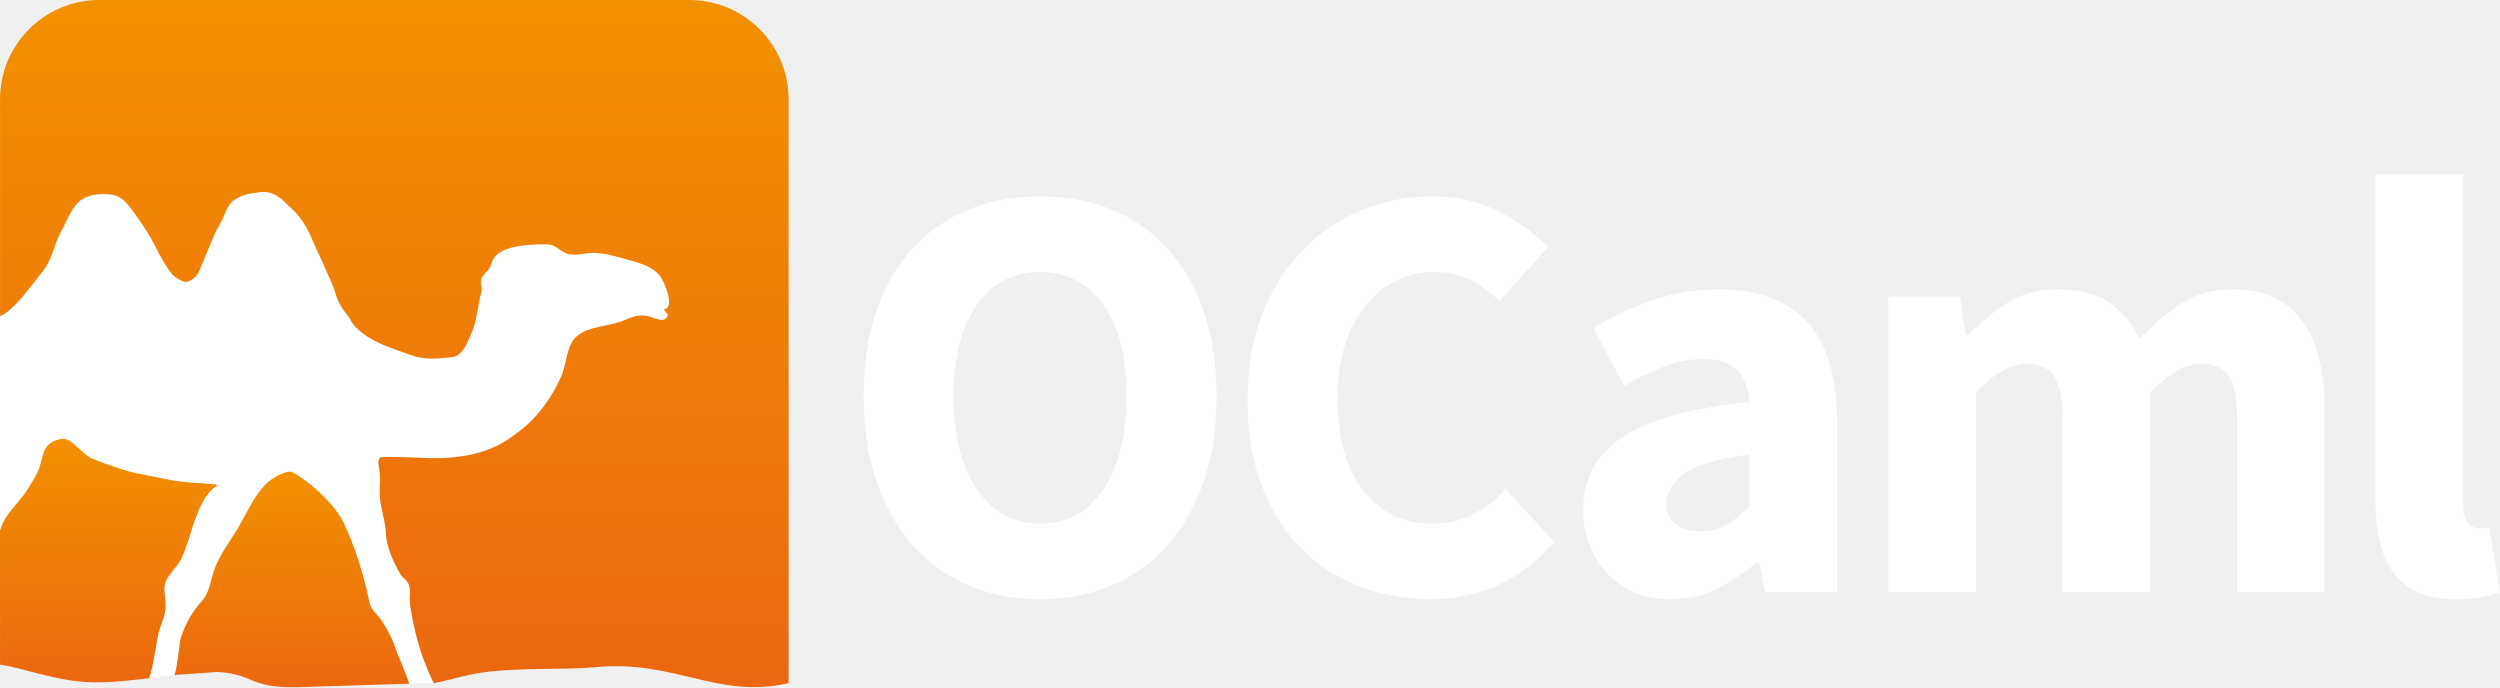
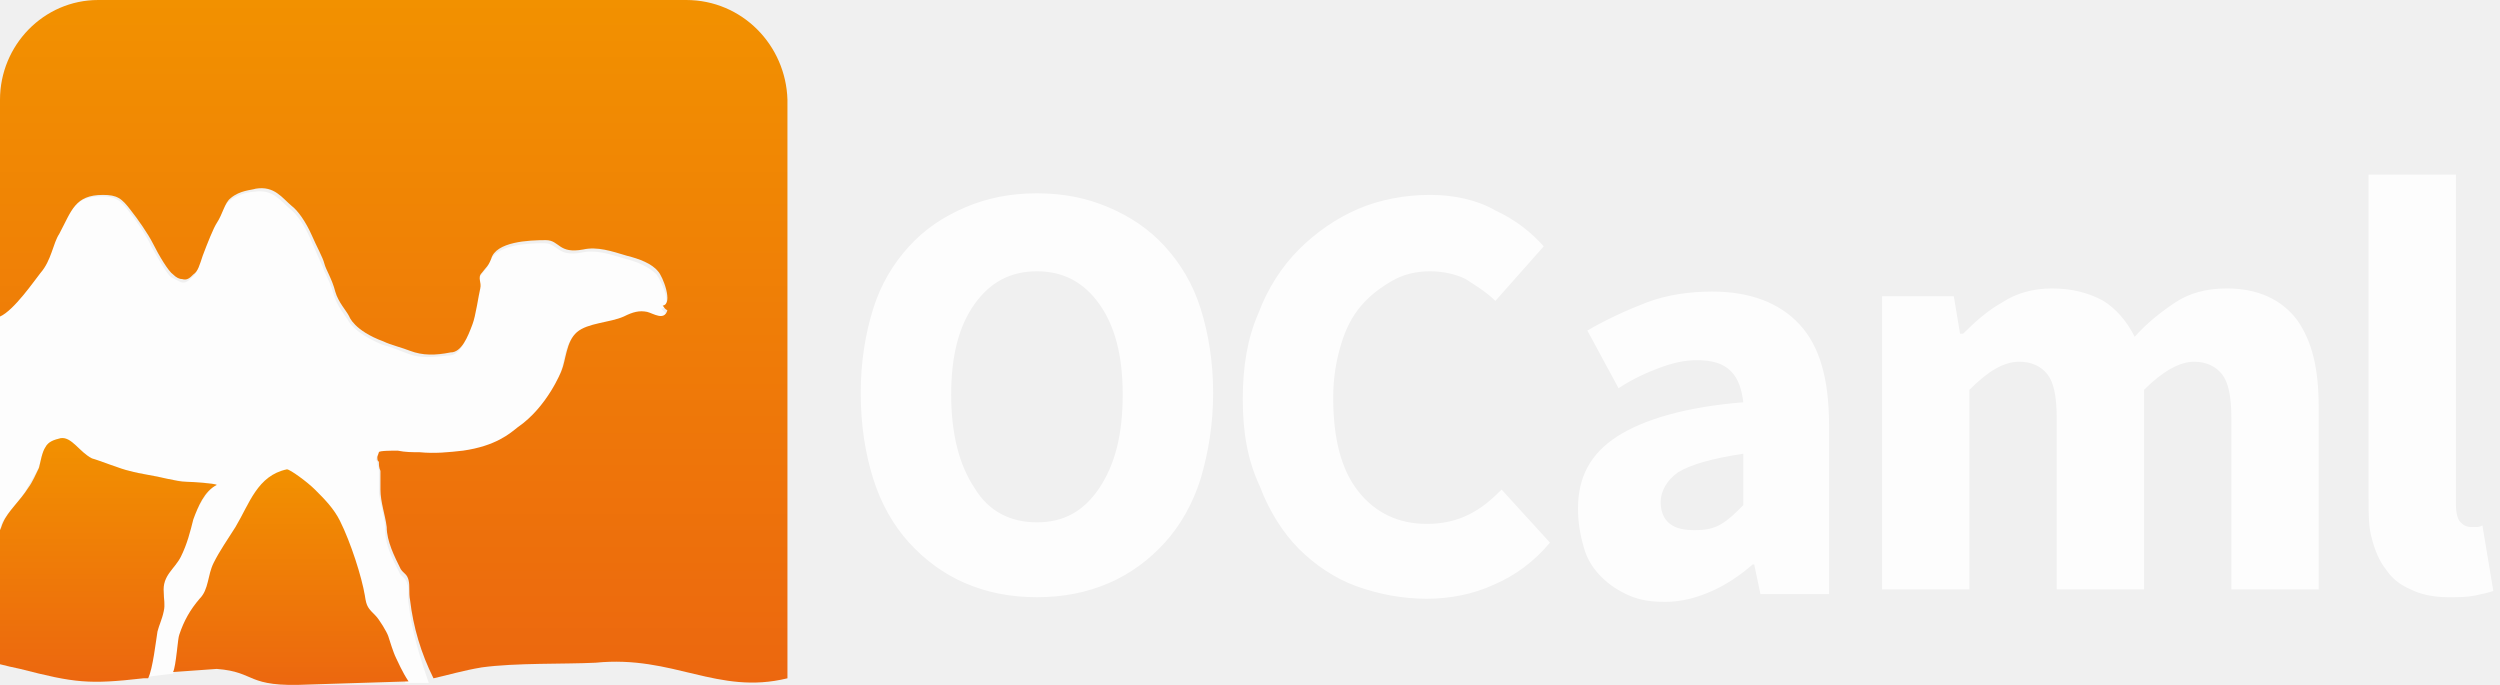
- <svg xmlns="http://www.w3.org/2000/svg" version="1.1" id="Layer_1" x="0px" y="0px" width="524.819" height="144.277" viewBox="0 0 524.819 144.277" enable-background="new 0 0 841.89 595.28" xml:space="preserve">
-   <defs id="defs63" />
-   <g id="g3" transform="translate(-158.534,-225.501)">
-     <g id="g5">
-       <path d="m 244.619,352.501 c -0.209,-1.424 0.197,-2.841 -0.232,-4.177 -0.367,-1.166 -1.209,-1.273 -1.762,-2.221 -1.457,-2.487 -2.963,-5.709 -3.102,-8.754 -0.127,-2.735 -1.133,-5.206 -1.27,-7.917 -0.066,-1.308 0.088,-2.657 0.041,-3.952 -0.025,-0.63 -0.061,-1.176 -0.186,-1.86 -0.031,-0.169 -0.143,-0.865 -0.195,-1.144 l 0.34,-0.848 c -0.15,-0.291 2.902,-0.194 3.812,-0.188 1.545,0.019 2.998,0.099 4.539,0.173 3.148,0.156 6.016,0.117 9.082,-0.356 6.832,-1.055 9.973,-3.845 11.58,-5.005 6.273,-4.523 9.146,-11.918 9.146,-11.918 1.035,-2.31 1.031,-6.431 3.25,-8.276 2.615,-2.179 7.006,-2.022 10.008,-3.359 1.756,-0.777 3.023,-1.205 4.818,-0.833 1.332,0.278 3.73,1.821 4.281,-0.345 -0.445,-0.287 -0.619,-0.812 -0.857,-1.103 2.475,-0.245 0.047,-5.986 -0.932,-7.133 -1.512,-1.77 -4.035,-2.581 -6.719,-3.293 -3.188,-0.845 -6.08,-1.82 -9.082,-1.231 -5.242,1.026 -4.85,-1.974 -7.939,-1.974 -3.707,0 -10.303,0.182 -11.443,3.786 -0.531,1.683 -1.078,1.753 -1.998,3.044 -0.787,1.106 0.137,2.082 -0.258,3.344 -0.408,1.297 -1.007,5.865 -1.632,7.459 -1.057,2.697 -2.317,6.065 -4.643,6.065 -3.261,0.39 -5.824,0.515 -8.469,-0.445 -1.592,-0.578 -4.26,-1.483 -5.58,-2.039 -6.088,-2.563 -7.088,-5.367 -7.088,-5.367 -0.653,-1.08 -2.374,-2.821 -3.018,-5.093 -0.708,-2.502 -1.903,-4.589 -2.387,-5.891 -0.501,-1.349 -1.699,-3.51 -2.64,-5.846 -1.205,-2.991 -2.9,-5.223 -4.141,-6.331 -1.896,-1.69 -3.646,-4.306 -7.495,-3.546 -0.688,0.136 -3.188,0.249 -5.104,1.856 -1.299,1.09 -1.709,3.339 -2.912,5.236 -0.695,1.096 -1.917,4.24 -3.038,6.863 -0.777,1.818 -1.139,3.181 -1.979,3.85 -0.657,0.524 -1.471,1.201 -2.456,0.832 -0.611,-0.229 -1.264,-0.617 -1.923,-1.132 -0.89,-0.695 -2.913,-4.138 -4.156,-6.681 -1.077,-2.205 -3.376,-5.502 -4.706,-7.287 -1.914,-2.568 -3.036,-3.219 -5.864,-3.219 -6.067,0 -6.526,3.397 -9.195,8.337 -1.172,2.17 -1.599,5.614 -3.952,8.313 -1.345,1.544 -5.637,7.893 -8.621,8.972 v -0.031 l -0.008,0.031 v 45.257 l 0.008,0.063 v -0.284 c 0.193,-0.59 0.398,-1.156 0.631,-1.662 1.154,-2.459 3.832,-4.741 5.32,-7.266 0.809,-1.376 1.732,-2.724 2.268,-4.168 0.461,-1.244 0.688,-3.099 1.354,-4.178 0.816,-1.323 2.094,-1.773 3.406,-1.987 2.055,-0.339 3.801,2.954 6.43,4.166 1.121,0.515 6.281,2.342 7.83,2.717 2.551,0.61 5.381,1.119 7.971,1.642 1.387,0.28 2.713,0.443 4.141,0.588 1.281,0.128 6.08,0.287 6.377,0.634 -2.439,1.244 -3.869,4.736 -4.785,7.207 -0.955,2.575 -1.621,5.441 -2.775,7.96 -1.279,2.783 -3.961,3.941 -3.641,7.184 0.123,1.294 0.359,2.651 0.143,4.075 -0.23,1.499 -0.836,2.669 -1.277,4.137 -0.566,1.915 -1.24,8.1 -2.113,9.918 l 5.337,-0.669 0.009,-0.003 c 0.583,-1.386 1.12,-7.237 1.309,-7.794 0.998,-2.934 2.322,-5.348 4.359,-7.617 1.986,-2.211 1.883,-5.061 3.043,-7.637 1.256,-2.8 2.945,-5.039 4.539,-7.671 2.881,-4.759 4.781,-10.767 10.906,-11.989 0.654,-0.135 4.404,2.569 6.068,4.177 1.906,1.832 3.988,3.954 5.24,6.48 2.424,4.896 4.48,11.988 5.258,15.899 0.447,2.246 0.803,2.38 2.322,4.159 0.699,0.815 2.094,3.362 2.553,4.34 0.482,1.044 1.215,3.42 1.799,4.633 0.344,0.722 1.236,2.94 1.885,4.856 l 4.987,-0.156 c 0.018,0.042 0.109,-0.012 0.13,0.027 0.002,0 0.005,-10e-4 0.007,-0.002 -0.021,-0.038 -0.04,-0.082 -0.058,-0.123 -2.485,-4.987 -4.075,-10.757 -4.896,-16.279 z" id="path7" style="fill:#ffffff" />
-       <path d="m 241.453,323.402 0.023,-0.061 c -0.034,-0.154 -0.046,-0.189 -0.023,0.061 z" id="path9" style="fill:#484444" />
-       <g id="g11">
-         <g id="g13">
-           <linearGradient id="SVGID_1_" gradientUnits="userSpaceOnUse" x1="241.459" y1="323.22" x2="241.459" y2="323.401">
-             <stop offset="0" style="stop-color:#F29100" id="stop16" />
-             <stop offset="1" style="stop-color:#EC670F" id="stop18" />
-           </linearGradient>
-           <path d="m 241.453,323.402 0.023,-0.061 c -0.034,-0.154 -0.046,-0.189 -0.023,0.061 z" id="path20" style="fill:url(#SVGID_1_)" />
-           <g id="g22">
-             <linearGradient id="SVGID_2_" gradientUnits="userSpaceOnUse" x1="219.808" y1="324.482" x2="219.808" y2="369.779">
-               <stop offset="0" style="stop-color:#F29100" id="stop25" />
-               <stop offset="1" style="stop-color:#EC670F" id="stop27" />
-             </linearGradient>
-             <path d="m 242.565,364.175 c -0.584,-1.213 -1.316,-3.589 -1.799,-4.633 -0.459,-0.978 -1.854,-3.524 -2.553,-4.34 -1.52,-1.779 -1.875,-1.913 -2.322,-4.159 -0.777,-3.911 -2.834,-11.004 -5.258,-15.899 -1.252,-2.526 -3.334,-4.648 -5.24,-6.48 -1.664,-1.607 -5.414,-4.312 -6.068,-4.177 -6.125,1.223 -8.025,7.23 -10.906,11.989 -1.594,2.632 -3.283,4.871 -4.539,7.671 -1.16,2.575 -1.057,5.426 -3.043,7.637 -2.037,2.27 -3.361,4.684 -4.359,7.617 -0.189,0.557 -0.726,6.408 -1.309,7.794 0,0.001 -0.001,0.002 -0.001,0.003 l 9.104,-0.641 c 8.482,0.578 6.033,3.829 19.273,3.121 l 20.906,-0.647 0,0 c -0.65,-1.916 -1.542,-4.134 -1.886,-4.856 z" id="path29" style="fill:url(#SVGID_2_)" />
-           </g>
-           <g id="g31">
-             <g id="g33">
-               <linearGradient id="SVGID_3_" gradientUnits="userSpaceOnUse" x1="241.314" y1="225.501" x2="241.314" y2="369.749">
-                 <stop offset="0" style="stop-color:#F29100" id="stop36" />
-                 <stop offset="1" style="stop-color:#EC670F" id="stop38" />
-               </linearGradient>
-               <path d="m 303.229,225.501 h -123.83 c -11.518,0 -20.855,9.339 -20.855,20.857 v 45.476 0.031 c 2.984,-1.079 7.276,-7.428 8.621,-8.972 2.353,-2.7 2.78,-6.144 3.952,-8.313 2.669,-4.94 3.128,-8.337 9.195,-8.337 2.828,0 3.951,0.652 5.864,3.219 1.331,1.785 3.63,5.083 4.706,7.287 1.242,2.544 3.266,5.986 4.156,6.681 0.659,0.516 1.312,0.903 1.923,1.132 0.984,0.369 1.798,-0.308 2.456,-0.832 0.84,-0.669 1.202,-2.032 1.979,-3.85 1.122,-2.623 2.343,-5.766 3.038,-6.863 1.203,-1.896 1.613,-4.146 2.912,-5.236 1.916,-1.607 4.416,-1.72 5.104,-1.856 3.849,-0.76 5.599,1.856 7.495,3.546 1.241,1.108 2.937,3.34 4.141,6.331 0.941,2.336 2.139,4.497 2.64,5.846 0.484,1.302 1.679,3.389 2.387,5.891 0.643,2.272 2.364,4.013 3.018,5.093 0,0 1.001,2.804 7.088,5.367 1.32,0.556 3.988,1.46 5.58,2.039 2.645,0.961 5.207,0.836 8.469,0.445 2.326,0 3.586,-3.368 4.643,-6.065 0.625,-1.594 1.224,-6.162 1.632,-7.459 0.395,-1.262 -0.529,-2.238 0.258,-3.344 0.92,-1.291 1.467,-1.361 1.998,-3.044 1.141,-3.604 7.736,-3.786 11.443,-3.786 3.09,0 2.697,3 7.939,1.974 3.002,-0.589 5.895,0.387 9.082,1.231 2.684,0.712 5.207,1.523 6.719,3.293 0.979,1.146 3.406,6.888 0.932,7.133 0.238,0.291 0.412,0.816 0.857,1.103 -0.551,2.166 -2.949,0.623 -4.281,0.345 -1.795,-0.372 -3.062,0.056 -4.818,0.833 -3.002,1.337 -7.393,1.181 -10.008,3.359 -2.219,1.846 -2.215,5.967 -3.25,8.276 0,0 -2.873,7.394 -9.146,11.918 -1.607,1.16 -4.748,3.95 -11.58,5.005 -3.066,0.474 -5.934,0.513 -9.082,0.356 -1.541,-0.074 -2.994,-0.153 -4.539,-0.173 -0.91,-0.007 -3.963,-0.104 -3.812,0.188 l -0.34,0.848 c 0.053,0.279 0.164,0.976 0.195,1.144 0.125,0.685 0.16,1.231 0.186,1.86 0.047,1.295 -0.107,2.645 -0.041,3.952 0.137,2.711 1.143,5.182 1.27,7.917 0.139,3.045 1.645,6.267 3.102,8.754 0.553,0.947 1.395,1.055 1.762,2.221 0.43,1.336 0.023,2.753 0.232,4.177 0.82,5.521 2.41,11.292 4.896,16.275 0.017,0.041 0.037,0.086 0.058,0.123 0,0 0,0.001 0.001,0.002 3.07,-0.516 6.146,-1.62 10.135,-2.21 7.314,-1.085 17.486,-0.526 24.02,-1.138 16.533,-1.554 25.506,6.781 40.355,3.365 V 246.359 c -0.002,-11.519 -9.336,-20.858 -20.857,-20.858 z m -61.776,97.901 c -0.023,-0.25 -0.012,-0.215 0.023,-0.061 l -0.023,0.061 z" id="path40" style="fill:url(#SVGID_3_)" />
-             </g>
-           </g>
-           <g id="g42">
-             <linearGradient id="SVGID_4_" gradientUnits="userSpaceOnUse" x1="181.407" y1="317.616" x2="181.407" y2="368.75">
-               <stop offset="0" style="stop-color:#F29100" id="stop45" />
-               <stop offset="1" style="stop-color:#EC670F" id="stop47" />
-             </linearGradient>
-             <path d="m 196.709,342.554 c 1.154,-2.518 1.82,-5.385 2.775,-7.96 0.916,-2.471 2.346,-5.963 4.785,-7.207 -0.297,-0.347 -5.096,-0.506 -6.377,-0.634 -1.428,-0.145 -2.754,-0.308 -4.141,-0.588 -2.59,-0.523 -5.42,-1.031 -7.971,-1.642 -1.549,-0.375 -6.709,-2.202 -7.83,-2.717 -2.629,-1.212 -4.375,-4.505 -6.43,-4.166 -1.312,0.214 -2.59,0.664 -3.406,1.987 -0.666,1.079 -0.893,2.933 -1.354,4.178 -0.535,1.444 -1.459,2.792 -2.268,4.168 -1.488,2.524 -4.166,4.807 -5.32,7.266 -0.232,0.506 -0.438,1.072 -0.631,1.662 v 0.284 9.15 16.321 2.358 c 1.346,0.23 2.754,0.513 4.33,0.934 11.631,3.104 14.469,3.366 25.877,2.062 l 1.07,-0.142 c 0,0 0,-10e-4 0,-10e-4 0.873,-1.818 1.547,-8.003 2.113,-9.918 0.441,-1.468 1.047,-2.638 1.277,-4.137 0.217,-1.424 -0.02,-2.781 -0.143,-4.075 -0.317,-3.242 2.365,-4.4 3.644,-7.183 z" id="path49" style="fill:url(#SVGID_4_)" />
-           </g>
-         </g>
-       </g>
-     </g>
-     <path d="m 376.885,351.305 c -5.506,0 -10.533,-0.981 -15.08,-2.941 -4.549,-1.959 -8.447,-4.774 -11.701,-8.447 -3.254,-3.67 -5.777,-8.134 -7.57,-13.39 -1.795,-5.256 -2.691,-11.22 -2.691,-17.896 0,-6.674 0.896,-12.618 2.691,-17.832 1.793,-5.213 4.316,-9.593 7.57,-13.14 3.254,-3.545 7.152,-6.257 11.701,-8.134 4.547,-1.877 9.574,-2.816 15.08,-2.816 5.506,0 10.531,0.939 15.08,2.816 4.545,1.877 8.445,4.611 11.699,8.197 3.254,3.588 5.777,7.99 7.572,13.203 1.793,5.215 2.689,11.118 2.689,17.707 0,6.676 -0.896,12.64 -2.689,17.896 -1.795,5.256 -4.318,9.72 -7.572,13.39 -3.254,3.673 -7.154,6.488 -11.699,8.447 -4.548,1.958 -9.574,2.94 -15.08,2.94 z m 0,-15.894 c 5.588,0 10.012,-2.397 13.266,-7.195 3.252,-4.797 4.879,-11.325 4.879,-19.585 0,-8.175 -1.627,-14.558 -4.879,-19.146 -3.254,-4.587 -7.678,-6.883 -13.266,-6.883 -5.59,0 -10.012,2.295 -13.266,6.883 -3.254,4.589 -4.881,10.972 -4.881,19.146 0,8.26 1.627,14.788 4.881,19.585 3.255,4.798 7.677,7.195 13.266,7.195 z" id="path51" style="fill:#ffffff" />
-     <path d="m 420.432,309.507 c 0,-6.758 1.043,-12.784 3.129,-18.083 2.086,-5.297 4.9,-9.781 8.447,-13.453 3.545,-3.67 7.676,-6.464 12.389,-8.385 4.713,-1.918 9.699,-2.879 14.955,-2.879 5.088,0 9.697,1.064 13.828,3.191 4.129,2.128 7.57,4.611 10.324,7.446 l -10.137,11.388 c -2.086,-1.918 -4.193,-3.42 -6.32,-4.505 -2.127,-1.083 -4.609,-1.627 -7.445,-1.627 -2.838,0 -5.486,0.606 -7.947,1.814 -2.461,1.21 -4.609,2.941 -6.443,5.193 -1.836,2.252 -3.275,5.005 -4.318,8.259 -1.043,3.253 -1.564,6.926 -1.564,11.012 0,8.428 1.795,14.955 5.383,19.585 3.584,4.631 8.383,6.945 14.391,6.945 3.336,0 6.256,-0.667 8.76,-2.002 2.502,-1.334 4.754,-3.086 6.758,-5.256 l 10.137,11.138 c -3.422,4.004 -7.322,7.008 -11.701,9.01 -4.381,2.003 -9.117,3.004 -14.205,3.004 -5.256,0 -10.219,-0.897 -14.891,-2.69 -4.674,-1.793 -8.76,-4.443 -12.264,-7.947 -3.504,-3.504 -6.258,-7.862 -8.26,-13.077 -2.004,-5.211 -3.006,-11.239 -3.006,-18.081 z" id="path53" style="fill:#ffffff" />
-     <path d="m 490.887,332.533 c 0,-6.508 2.752,-11.596 8.258,-15.267 5.508,-3.67 14.393,-6.132 26.656,-7.383 -0.168,-2.754 -1.002,-4.943 -2.502,-6.57 -1.502,-1.627 -3.924,-2.44 -7.26,-2.44 -2.67,0 -5.34,0.501 -8.008,1.502 -2.672,1.001 -5.508,2.378 -8.51,4.13 l -6.508,-12.139 c 4.004,-2.419 8.197,-4.38 12.576,-5.882 4.381,-1.501 9.029,-2.252 13.953,-2.252 8.01,0 14.121,2.274 18.334,6.82 4.211,4.548 6.32,11.618 6.32,21.212 v 35.54 H 529.18 l -1.377,-6.382 h -0.375 c -2.672,2.336 -5.486,4.235 -8.447,5.693 -2.963,1.459 -6.195,2.19 -9.699,2.19 -2.836,0 -5.381,-0.481 -7.633,-1.439 -2.252,-0.958 -4.172,-2.294 -5.756,-4.005 -1.586,-1.709 -2.816,-3.691 -3.693,-5.944 -0.875,-2.253 -1.313,-4.713 -1.313,-7.384 z m 17.52,-1.377 c 0,2.003 0.645,3.484 1.939,4.442 1.293,0.961 3.023,1.439 5.193,1.439 2.168,0 4.004,-0.457 5.506,-1.376 1.502,-0.918 3.086,-2.21 4.756,-3.88 v -10.888 c -6.592,0.919 -11.137,2.253 -13.641,4.005 -2.501,1.754 -3.753,3.839 -3.753,6.258 z" id="path55" style="fill:#ffffff" />
-     <path d="m 554.958,287.732 h 15.018 l 1.252,8.009 h 0.5 c 2.586,-2.585 5.338,-4.818 8.26,-6.695 2.92,-1.877 6.424,-2.816 10.512,-2.816 4.422,0 7.988,0.897 10.699,2.69 2.711,1.795 4.859,4.36 6.445,7.696 2.754,-2.835 5.65,-5.275 8.697,-7.321 3.045,-2.043 6.652,-3.066 10.826,-3.066 6.672,0 11.574,2.233 14.703,6.695 3.129,4.464 4.693,10.574 4.693,18.333 v 38.544 h -18.396 v -36.166 c 0,-4.505 -0.606,-7.591 -1.814,-9.261 -1.211,-1.668 -3.15,-2.503 -5.818,-2.503 -3.088,0 -6.633,2.003 -10.639,6.007 v 41.923 h -18.394 v -36.166 c 0,-4.505 -0.607,-7.591 -1.815,-9.261 -1.211,-1.668 -3.15,-2.503 -5.82,-2.503 -3.172,0 -6.676,2.003 -10.512,6.007 v 41.923 h -18.397 v -62.069 z" id="path57" style="fill:#ffffff" />
-     <path d="m 657.2,262.078 h 18.397 v 69.203 c 0,1.921 0.353,3.254 1.062,4.005 0.709,0.751 1.439,1.126 2.191,1.126 0.416,0 0.769,0 1.062,0 0.291,0 0.689,-0.082 1.189,-0.25 l 2.252,13.641 c -1,0.416 -2.273,0.771 -3.816,1.063 -1.545,0.292 -3.359,0.439 -5.443,0.439 -3.172,0 -5.842,-0.501 -8.01,-1.502 -2.17,-1.001 -3.9,-2.397 -5.193,-4.192 -1.295,-1.793 -2.232,-3.961 -2.816,-6.507 -0.584,-2.544 -0.875,-5.401 -0.875,-8.572 v -68.454 z" id="path59" style="fill:#ffffff" />
-   </g>
+ <svg xmlns="http://www.w3.org/2000/svg" width="146" height="40" viewBox="0 0 146 40" fill="none">
+   <path d="M23.859 35.239C23.767 34.875 23.95 34.42 23.767 34.056C23.676 33.691 23.403 33.691 23.312 33.418C22.948 32.69 22.493 31.87 22.493 30.959C22.493 30.231 22.219 29.503 22.128 28.774C22.128 28.41 22.128 28.046 22.128 27.681C22.128 27.499 22.128 27.317 22.037 27.135C22.037 27.044 22.037 26.862 21.946 26.862L22.037 26.588C22.037 26.497 22.857 26.497 23.13 26.497C23.585 26.497 23.95 26.497 24.405 26.588C25.316 26.588 26.044 26.588 26.955 26.497C28.867 26.224 29.687 25.405 30.142 25.131C31.872 23.948 32.692 21.853 32.692 21.853C32.965 21.216 32.965 20.032 33.602 19.577C34.331 18.939 35.515 19.03 36.334 18.666C36.789 18.484 37.154 18.302 37.7 18.393C38.064 18.484 38.702 18.939 38.884 18.302C38.793 18.211 38.702 18.12 38.611 18.029C39.339 17.938 38.611 16.389 38.338 16.025C37.882 15.57 37.245 15.297 36.516 15.114C35.606 14.841 34.786 14.568 33.967 14.75C32.51 15.024 32.601 14.204 31.781 14.204C30.779 14.204 28.958 14.295 28.594 15.297C28.412 15.752 28.321 15.752 28.047 16.116C27.865 16.389 28.047 16.663 27.956 17.027C27.865 17.391 27.683 18.666 27.501 19.121C27.228 19.85 26.864 20.76 26.226 20.76C25.316 20.852 24.587 20.943 23.859 20.669C23.403 20.487 22.675 20.214 22.311 20.123C20.58 19.395 20.307 18.666 20.307 18.666C20.125 18.393 19.67 17.846 19.488 17.209C19.305 16.48 18.941 15.934 18.85 15.57C18.668 15.206 18.395 14.568 18.122 13.931C17.757 13.111 17.302 12.474 16.938 12.2C16.391 11.745 15.936 11.017 14.843 11.199C14.661 11.199 13.933 11.29 13.386 11.745C13.022 12.018 12.931 12.656 12.567 13.202C12.385 13.475 12.02 14.386 11.747 15.114C11.565 15.661 11.474 16.025 11.201 16.207C11.019 16.389 10.836 16.572 10.563 16.48C10.381 16.389 10.199 16.298 10.017 16.207C9.744 16.025 9.197 15.024 8.833 14.386C8.56 13.749 7.923 12.838 7.558 12.383C7.012 11.654 6.739 11.472 5.919 11.472C4.28 11.472 4.098 12.383 3.369 13.749C3.005 14.386 2.914 15.297 2.277 16.025C2.003 16.389 0.82 18.12 0 18.393L0 30.959L0 30.869C0.091 30.686 0.091 30.504 0.182 30.413C0.546 29.776 1.275 29.138 1.639 28.41C1.821 28.046 2.094 27.681 2.277 27.226C2.368 26.953 2.459 26.406 2.641 26.133C2.823 25.769 3.187 25.678 3.551 25.587C4.189 25.496 4.644 26.406 5.373 26.771C5.646 26.953 7.103 27.408 7.558 27.499C8.287 27.681 9.015 27.772 9.744 27.954C10.108 28.046 10.472 28.046 10.928 28.137C11.292 28.137 12.658 28.228 12.658 28.319C12.02 28.683 11.565 29.594 11.292 30.322C11.019 31.051 10.836 31.87 10.563 32.508C10.199 33.236 9.471 33.6 9.562 34.511C9.562 34.875 9.653 35.239 9.562 35.604C9.471 36.059 9.288 36.332 9.197 36.788C9.015 37.334 8.833 39.064 8.651 39.52L10.108 39.337C10.29 38.973 10.381 37.334 10.472 37.152C10.745 36.332 11.11 35.695 11.656 35.057C12.203 34.42 12.203 33.691 12.476 32.963C12.84 32.143 13.295 31.597 13.751 30.869C14.57 29.594 15.117 27.863 16.756 27.499C16.938 27.499 17.939 28.228 18.395 28.683C18.941 29.229 19.488 29.776 19.852 30.504C20.489 31.87 21.127 33.873 21.309 34.875C21.4 35.513 21.491 35.513 21.946 36.059C22.128 36.241 22.493 36.97 22.675 37.243C22.766 37.516 23.039 38.154 23.13 38.518C23.221 38.7 23.494 39.337 23.676 39.884H25.042C24.496 38.336 24.041 36.788 23.859 35.239Z" fill="white" fill-opacity="0.87" />
+   <path d="M23.13 38.428C22.948 38.064 22.766 37.426 22.675 37.153C22.584 36.88 22.128 36.151 21.946 35.969C21.491 35.514 21.4 35.423 21.309 34.785C21.127 33.693 20.489 31.689 19.852 30.414C19.488 29.686 18.941 29.139 18.395 28.593C17.939 28.138 16.938 27.409 16.756 27.409C15.025 27.773 14.57 29.413 13.751 30.779C13.295 31.507 12.84 32.145 12.476 32.873C12.111 33.602 12.203 34.421 11.656 34.967C11.11 35.605 10.745 36.242 10.472 37.062C10.381 37.244 10.29 38.883 10.108 39.247L12.658 39.065C15.025 39.247 14.297 40.158 18.031 39.976L23.859 39.794C23.494 39.247 23.221 38.61 23.13 38.428Z" fill="url(#paint0_linear_2992_6245)" />
+   <path d="M40.068 0L5.737 0C2.55 0 0 2.641 0 5.828L0 18.486C0.82 18.122 2.003 16.392 2.368 15.936C3.005 15.208 3.096 14.206 3.46 13.66C4.189 12.294 4.371 11.383 6.01 11.383C6.83 11.383 7.103 11.565 7.649 12.294C8.014 12.749 8.651 13.66 8.924 14.206C9.288 14.935 9.835 15.845 10.108 16.027C10.29 16.209 10.472 16.301 10.654 16.301C10.928 16.392 11.11 16.209 11.292 16.027C11.565 15.845 11.656 15.481 11.838 14.935C12.111 14.206 12.476 13.296 12.658 13.022C13.022 12.476 13.113 11.838 13.477 11.565C14.024 11.11 14.661 11.11 14.934 11.019C16.027 10.837 16.482 11.565 17.029 12.021C17.393 12.294 17.848 12.931 18.213 13.751C18.486 14.388 18.85 15.026 18.941 15.39C19.032 15.754 19.396 16.301 19.579 17.029C19.761 17.666 20.216 18.122 20.398 18.486C20.398 18.486 20.671 19.306 22.402 19.943C22.766 20.125 23.494 20.307 23.95 20.489C24.678 20.763 25.407 20.763 26.317 20.581C26.955 20.581 27.319 19.67 27.592 18.941C27.774 18.486 27.956 17.211 28.047 16.847C28.139 16.483 27.865 16.209 28.139 15.936C28.412 15.572 28.503 15.572 28.685 15.117C28.958 14.115 30.87 14.024 31.872 14.024C32.692 14.024 32.601 14.844 34.058 14.57C34.877 14.388 35.697 14.661 36.607 14.935C37.336 15.117 38.064 15.39 38.429 15.845C38.702 16.118 39.339 17.758 38.702 17.849C38.793 17.94 38.793 18.031 38.975 18.122C38.793 18.759 38.156 18.304 37.791 18.213C37.336 18.122 36.972 18.213 36.425 18.486C35.606 18.85 34.331 18.85 33.693 19.397C33.056 19.943 33.056 21.036 32.783 21.673C32.783 21.673 31.963 23.768 30.233 24.952C29.778 25.316 28.958 26.044 27.046 26.317C26.226 26.409 25.407 26.5 24.496 26.409C24.041 26.409 23.676 26.409 23.221 26.317C22.948 26.317 22.128 26.317 22.128 26.409L22.037 26.682C22.037 26.773 22.037 26.955 22.128 26.955C22.128 27.137 22.128 27.319 22.219 27.501C22.219 27.866 22.219 28.23 22.219 28.594C22.219 29.323 22.493 30.051 22.584 30.78C22.584 31.599 23.039 32.51 23.403 33.238C23.585 33.511 23.767 33.511 23.859 33.876C23.95 34.24 23.859 34.604 23.95 35.06C24.132 36.608 24.587 38.156 25.316 39.613C26.135 39.431 27.046 39.157 28.139 38.975C30.142 38.702 32.965 38.793 34.786 38.702C39.339 38.247 41.889 40.614 45.987 39.613L45.987 5.828C45.896 2.641 43.346 0 40.068 0Z" fill="url(#paint1_linear_2992_6245)" />
+   <path d="M10.563 32.509C10.928 31.78 11.11 31.052 11.292 30.323C11.565 29.595 11.929 28.684 12.658 28.32C12.567 28.229 11.201 28.138 10.928 28.138C10.563 28.138 10.199 28.047 9.744 27.956C9.015 27.773 8.196 27.682 7.558 27.5C7.103 27.409 5.737 26.863 5.373 26.772C4.644 26.407 4.189 25.497 3.551 25.588C3.187 25.679 2.823 25.77 2.641 26.134C2.459 26.407 2.368 26.954 2.277 27.318C2.094 27.682 1.912 28.138 1.639 28.502C1.184 29.23 0.455 29.868 0.182 30.505C0.091 30.687 0.091 30.779 0 30.961L0 38.792C0.364 38.883 0.729 38.974 1.184 39.065C4.371 39.885 5.191 39.976 8.378 39.612H8.651C8.924 39.065 9.106 37.426 9.197 36.88C9.288 36.516 9.471 36.151 9.562 35.696C9.653 35.332 9.562 34.967 9.562 34.603C9.471 33.602 10.199 33.237 10.563 32.509Z" fill="url(#paint2_linear_2992_6245)" />
+   <path d="M60.557 34.876C59.009 34.876 57.643 34.603 56.368 34.056C55.093 33.51 54.001 32.69 53.09 31.689C52.179 30.687 51.451 29.412 50.995 27.955C50.54 26.498 50.267 24.859 50.267 22.947C50.267 21.125 50.54 19.486 50.995 18.029C51.451 16.572 52.179 15.388 53.09 14.387C54.001 13.385 55.093 12.656 56.368 12.11C57.643 11.564 59.009 11.29 60.557 11.29C62.105 11.29 63.471 11.564 64.746 12.11C66.021 12.656 67.114 13.385 68.024 14.387C68.935 15.388 69.663 16.572 70.119 18.029C70.574 19.486 70.847 21.125 70.847 22.947C70.847 24.768 70.574 26.407 70.119 27.955C69.663 29.412 68.935 30.687 68.024 31.689C67.114 32.69 66.021 33.51 64.746 34.056C63.471 34.603 62.105 34.876 60.557 34.876ZM60.557 30.505C62.105 30.505 63.289 29.867 64.2 28.502C65.11 27.136 65.566 25.405 65.566 23.038C65.566 20.761 65.11 19.031 64.2 17.756C63.289 16.481 62.105 15.844 60.557 15.844C59.009 15.844 57.825 16.481 56.915 17.756C56.004 19.031 55.549 20.761 55.549 23.038C55.549 25.314 56.004 27.136 56.915 28.502C57.734 29.867 59.009 30.505 60.557 30.505ZM72.578 23.311C72.578 21.398 72.851 19.759 73.488 18.302C74.034 16.845 74.854 15.57 75.856 14.569C76.857 13.567 78.041 12.748 79.316 12.201C80.591 11.655 82.048 11.382 83.505 11.382C84.871 11.382 86.237 11.655 87.33 12.292C88.513 12.839 89.424 13.567 90.153 14.387L87.33 17.574C86.783 17.027 86.146 16.663 85.6 16.299C85.053 16.026 84.325 15.844 83.505 15.844C82.686 15.844 81.957 16.026 81.32 16.39C80.682 16.754 80.045 17.21 79.498 17.847C78.952 18.485 78.588 19.213 78.314 20.124C78.041 21.034 77.859 22.036 77.859 23.22C77.859 25.587 78.314 27.409 79.316 28.684C80.318 29.959 81.684 30.596 83.323 30.596C84.234 30.596 85.053 30.414 85.782 30.049C86.51 29.685 87.056 29.23 87.694 28.593L90.517 31.689C89.606 32.781 88.513 33.601 87.239 34.147C86.055 34.694 84.689 34.967 83.323 34.967C81.866 34.967 80.5 34.694 79.225 34.238C77.95 33.783 76.766 32.964 75.856 32.053C74.945 31.142 74.126 29.867 73.579 28.41C72.851 26.862 72.578 25.223 72.578 23.311ZM92.156 29.685C92.156 27.864 92.885 26.498 94.433 25.496C95.981 24.495 98.439 23.766 101.809 23.493C101.718 22.765 101.536 22.127 101.08 21.672C100.625 21.216 99.987 21.034 99.077 21.034C98.348 21.034 97.62 21.216 96.891 21.49C96.163 21.763 95.343 22.127 94.524 22.673L92.702 19.304C93.795 18.667 94.979 18.12 96.163 17.665C97.347 17.21 98.713 17.027 99.987 17.027C102.173 17.027 103.903 17.665 105.087 18.94C106.271 20.215 106.817 22.127 106.817 24.859L106.817 34.694L102.81 34.694L102.446 32.964H102.355C101.627 33.601 100.807 34.147 99.987 34.512C99.168 34.876 98.257 35.149 97.256 35.149C96.436 35.149 95.799 35.058 95.161 34.785C94.524 34.512 93.977 34.147 93.522 33.692C93.067 33.237 92.702 32.69 92.52 32.053C92.247 31.142 92.156 30.414 92.156 29.685ZM96.982 29.321C96.982 29.867 97.165 30.323 97.529 30.596C97.893 30.869 98.348 30.96 98.986 30.96C99.623 30.96 100.079 30.869 100.534 30.596C100.989 30.323 101.353 29.959 101.809 29.503V26.498C99.987 26.771 98.713 27.136 97.984 27.591C97.347 28.046 96.982 28.684 96.982 29.321ZM109.913 17.301L114.102 17.301L114.467 19.486H114.649C115.377 18.758 116.106 18.12 116.925 17.665C117.745 17.119 118.747 16.845 119.839 16.845C121.023 16.845 122.025 17.119 122.844 17.574C123.573 18.029 124.21 18.758 124.666 19.668C125.394 18.849 126.214 18.211 127.033 17.665C127.853 17.119 128.855 16.845 130.038 16.845C131.86 16.845 133.226 17.483 134.136 18.667C135.047 19.942 135.411 21.581 135.411 23.766L135.411 34.421H130.312L130.312 24.404C130.312 23.129 130.129 22.309 129.765 21.854C129.401 21.398 128.855 21.125 128.126 21.125C127.306 21.125 126.305 21.672 125.212 22.765L125.212 34.421L120.112 34.421L120.112 24.404C120.112 23.129 119.93 22.309 119.566 21.854C119.202 21.398 118.655 21.125 117.927 21.125C117.016 21.125 116.106 21.672 115.013 22.765L115.013 34.421L109.913 34.421L109.913 17.301ZM138.325 10.198L143.425 10.198L143.425 29.412C143.425 29.959 143.516 30.323 143.698 30.505C143.88 30.687 144.062 30.778 144.335 30.778L144.608 30.778C144.7 30.778 144.791 30.778 144.973 30.687L145.61 34.512C145.337 34.603 144.973 34.694 144.517 34.785C144.062 34.876 143.607 34.876 142.969 34.876C142.059 34.876 141.33 34.694 140.784 34.421C140.146 34.147 139.691 33.783 139.327 33.237C138.963 32.781 138.689 32.144 138.507 31.416C138.325 30.778 138.325 30.049 138.325 29.139L138.325 10.198Z" fill="white" fill-opacity="0.87" />
+   <defs>
+     <linearGradient id="paint0_linear_2992_6245" x1="16.835" y1="27.436" x2="16.835" y2="39.999" gradientUnits="userSpaceOnUse">
+       <stop stop-color="#F29100" />
+       <stop offset="1" stop-color="#EC670F" />
+     </linearGradient>
+     <linearGradient id="paint1_linear_2992_6245" x1="22.941" y1="0.019" x2="22.941" y2="40.024" gradientUnits="userSpaceOnUse">
+       <stop stop-color="#F29100" />
+       <stop offset="1" stop-color="#EC670F" />
+     </linearGradient>
+     <linearGradient id="paint2_linear_2992_6245" x1="6.325" y1="25.565" x2="6.325" y2="39.747" gradientUnits="userSpaceOnUse">
+       <stop stop-color="#F29100" />
+       <stop offset="1" stop-color="#EC670F" />
+     </linearGradient>
+   </defs>
</svg>
